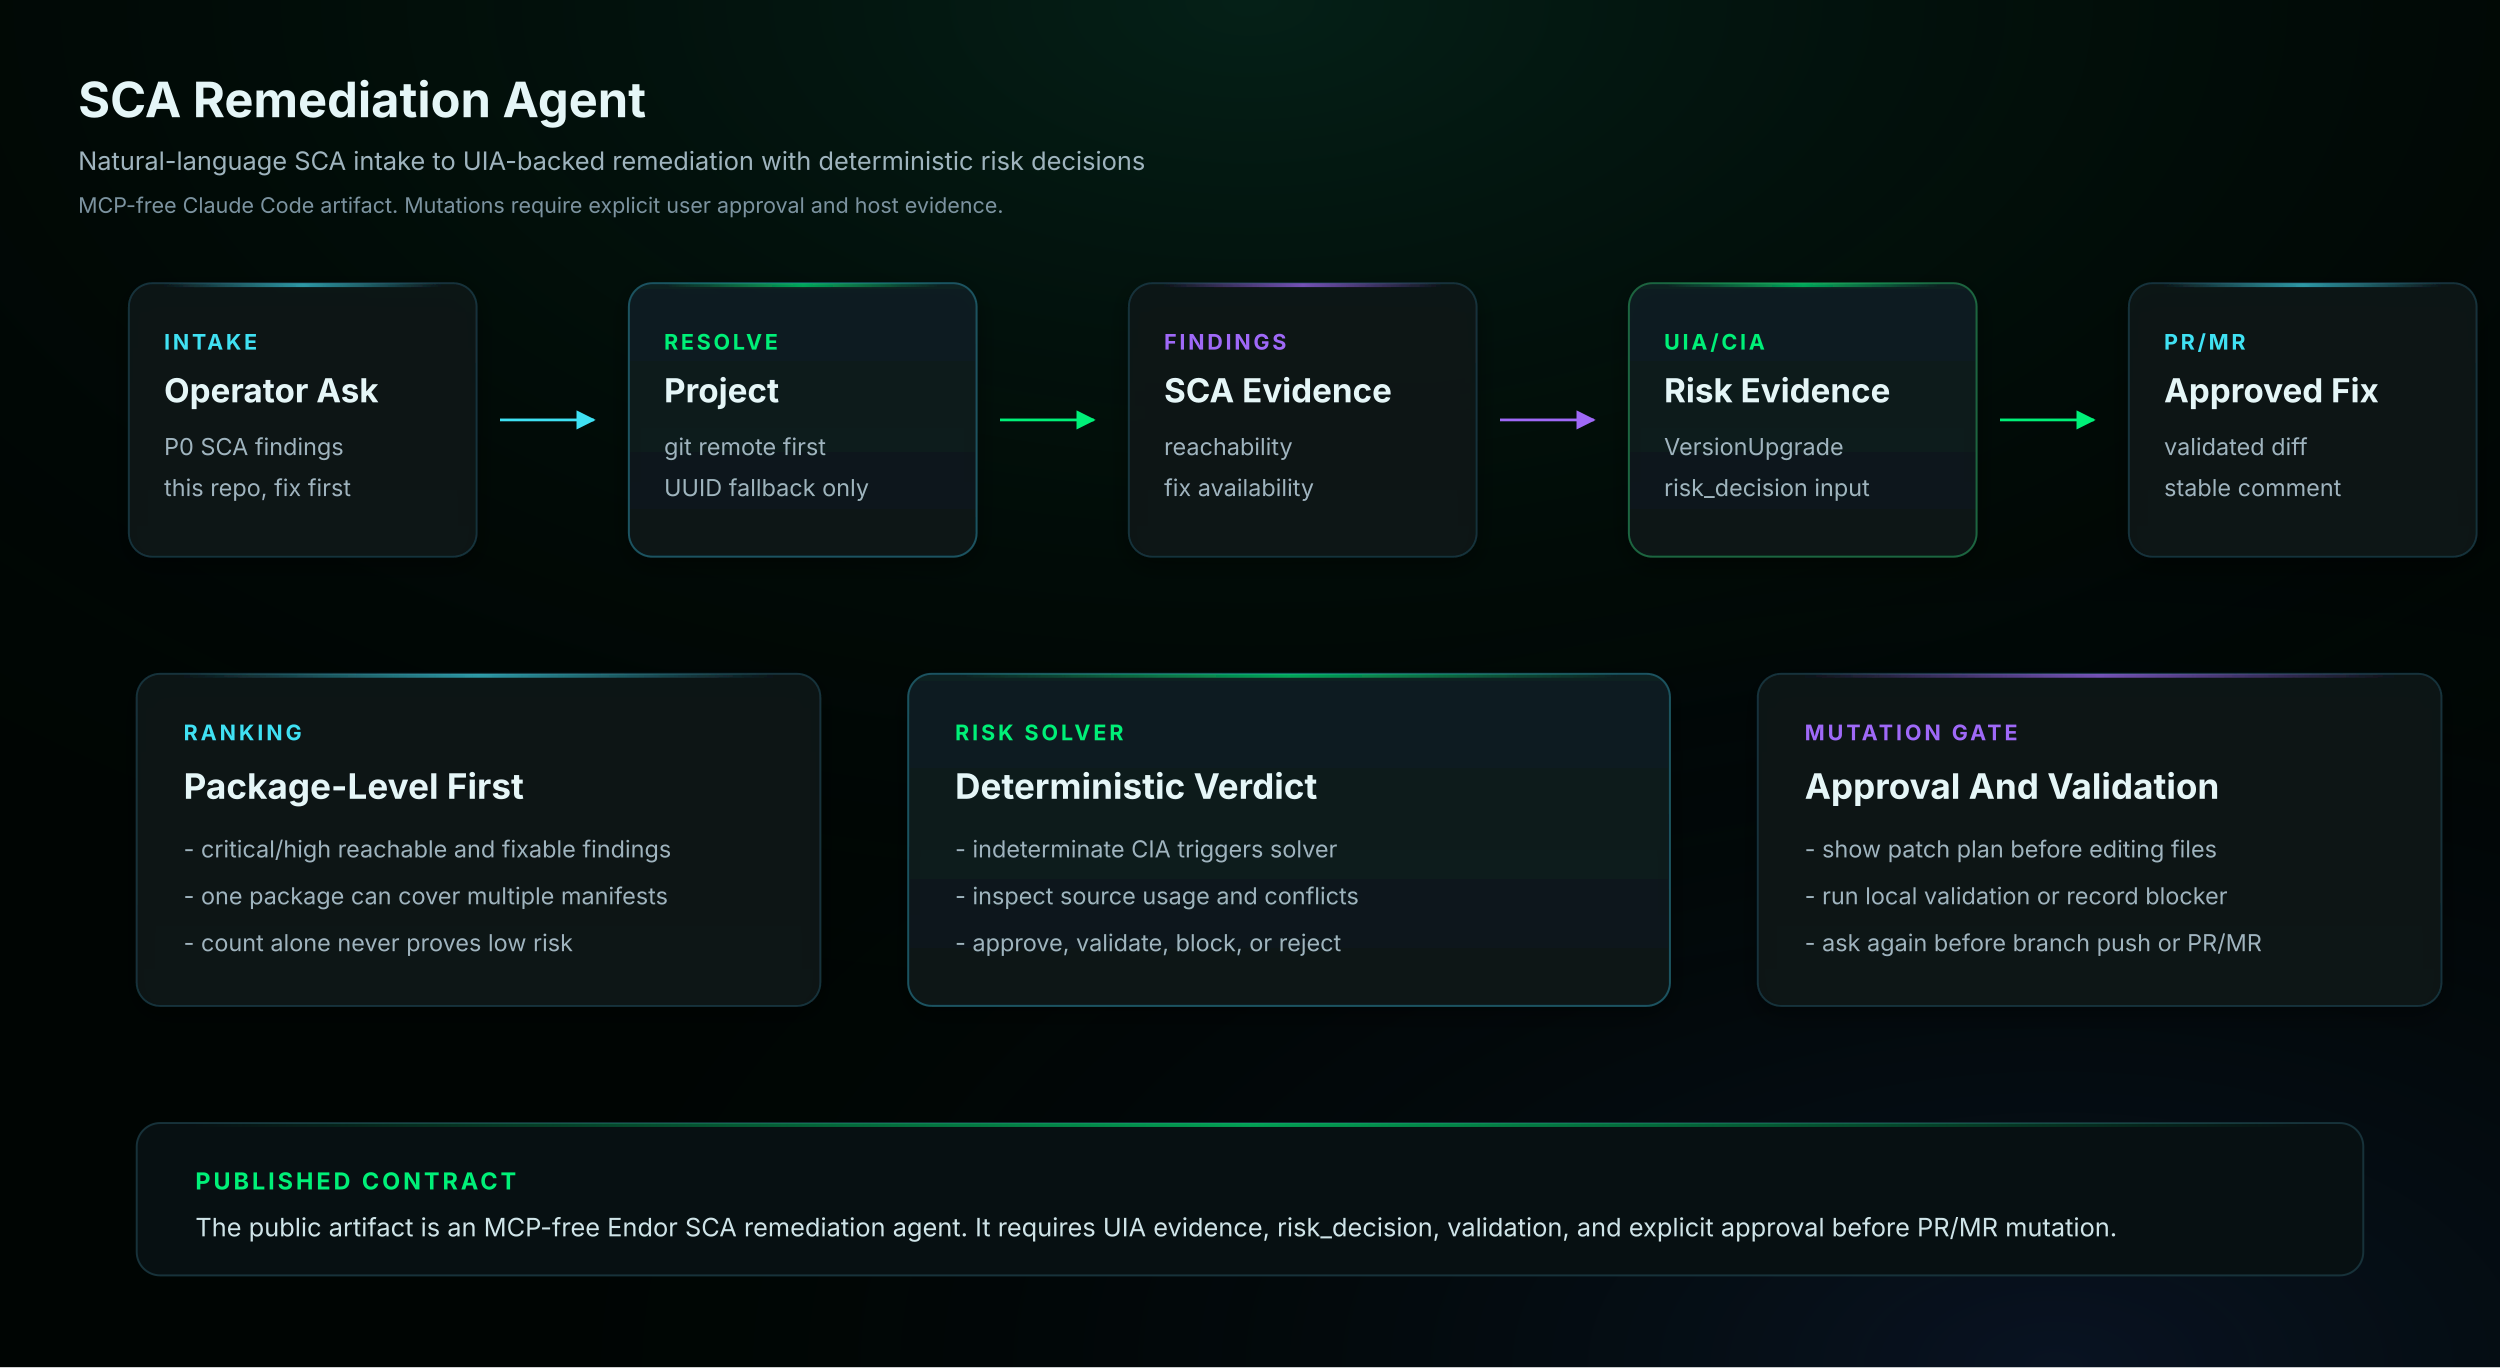
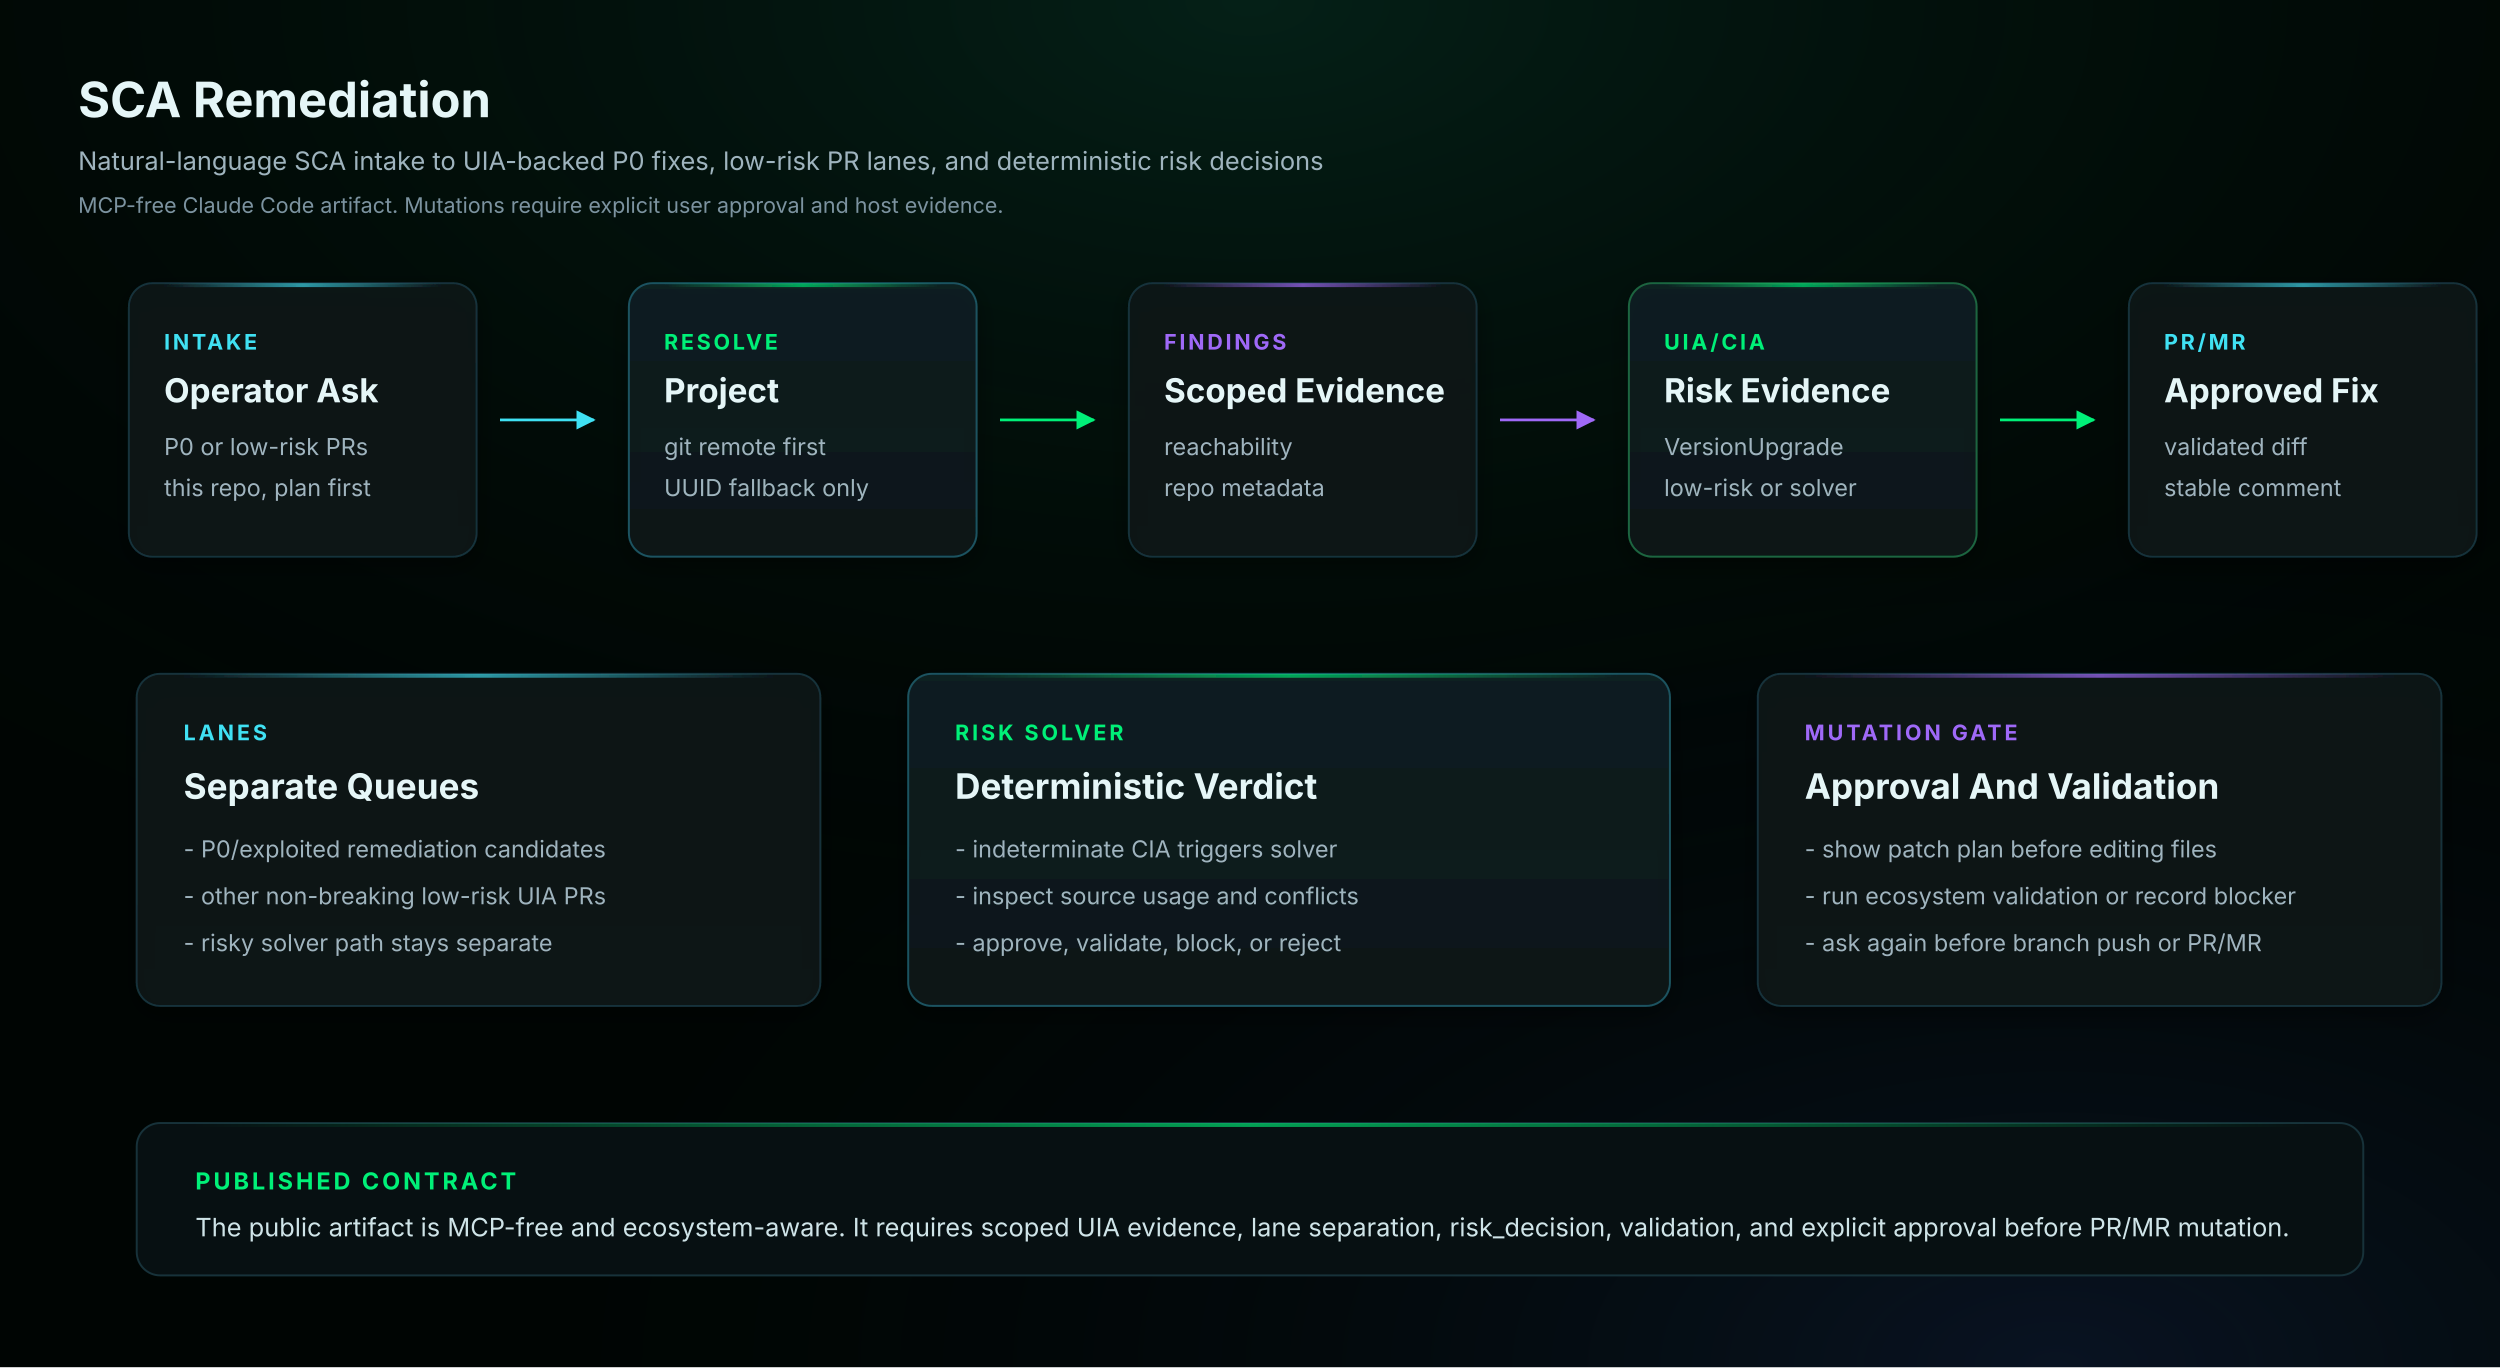
<svg xmlns="http://www.w3.org/2000/svg" viewBox="0 0 1280 700" font-family="-apple-system, BlinkMacSystemFont, 'Segoe UI', Inter, Geist, sans-serif">
  <defs>
    <radialGradient id="bgGlow" cx="50%" cy="0%" r="80%">
      <stop offset="0%" stop-color="#0a3d2c" stop-opacity="0.48" />
      <stop offset="100%" stop-color="#000503" stop-opacity="0" />
    </radialGradient>
    <radialGradient id="bgGlow2" cx="82%" cy="100%" r="65%">
      <stop offset="0%" stop-color="#1a2f5e" stop-opacity="0.34" />
      <stop offset="100%" stop-color="#000503" stop-opacity="0" />
    </radialGradient>
    <linearGradient id="cardGlass" x1="0%" y1="0%" x2="0%" y2="100%">
      <stop offset="0%" stop-color="#0d1518" stop-opacity="0.94" />
      <stop offset="100%" stop-color="#0a1112" stop-opacity="0.97" />
    </linearGradient>
    <linearGradient id="cardGlassActive" x1="0%" y1="0%" x2="0%" y2="100%">
      <stop offset="0%" stop-color="#0e2023" stop-opacity="0.96" />
      <stop offset="100%" stop-color="#091517" stop-opacity="0.98" />
    </linearGradient>
    <linearGradient id="hairline" x1="0%" y1="0%" x2="100%" y2="0%">
      <stop offset="0%" stop-color="#3fe1f3" stop-opacity="0" />
      <stop offset="50%" stop-color="#3fe1f3" stop-opacity="0.64" />
      <stop offset="100%" stop-color="#3fe1f3" stop-opacity="0" />
    </linearGradient>
    <linearGradient id="hairlineGreen" x1="0%" y1="0%" x2="100%" y2="0%">
      <stop offset="0%" stop-color="#00f078" stop-opacity="0" />
      <stop offset="50%" stop-color="#00f078" stop-opacity="0.64" />
      <stop offset="100%" stop-color="#00f078" stop-opacity="0" />
    </linearGradient>
    <linearGradient id="hairlinePurple" x1="0%" y1="0%" x2="100%" y2="0%">
      <stop offset="0%" stop-color="#9f69f7" stop-opacity="0" />
      <stop offset="50%" stop-color="#9f69f7" stop-opacity="0.70" />
      <stop offset="100%" stop-color="#9f69f7" stop-opacity="0" />
    </linearGradient>
    <filter id="cardShadow" x="-10%" y="-10%" width="120%" height="130%">
      <feGaussianBlur in="SourceAlpha" stdDeviation="6" />
      <feOffset dx="0" dy="4" />
      <feComponentTransfer>
        <feFuncA type="linear" slope="0.42" />
      </feComponentTransfer>
      <feMerge>
        <feMergeNode />
        <feMergeNode in="SourceGraphic" />
      </feMerge>
    </filter>
    <marker id="arrowCyan" viewBox="0 0 10 10" refX="9" refY="5" markerWidth="7" markerHeight="7" orient="auto-start-reverse">
      <path d="M 0 0 L 10 5 L 0 10 z" fill="#3fe1f3" />
    </marker>
    <marker id="arrowGreen" viewBox="0 0 10 10" refX="9" refY="5" markerWidth="7" markerHeight="7" orient="auto-start-reverse">
      <path d="M 0 0 L 10 5 L 0 10 z" fill="#00f078" />
    </marker>
    <marker id="arrowPurple" viewBox="0 0 10 10" refX="9" refY="5" markerWidth="7" markerHeight="7" orient="auto-start-reverse">
      <path d="M 0 0 L 10 5 L 0 10 z" fill="#9f69f7" />
    </marker>
  </defs>
  <rect width="1280" height="700" fill="#000503" />
  <rect width="1280" height="700" fill="url(#bgGlow)" />
  <rect width="1280" height="700" fill="url(#bgGlow2)" />
  <g transform="translate(40, 34)">
-     <text x="0" y="26" font-size="25" font-weight="700" fill="#e5f6f7">SCA Remediation Agent</text>
-     <text x="0" y="53" font-size="13" fill="#9fb4be">Natural-language SCA intake to UIA-backed remediation with deterministic risk decisions</text>
+     <text x="0" y="26" font-size="25" font-weight="700" fill="#e5f6f7">SCA Remediation</text>
+     <text x="0" y="53" font-size="13" fill="#9fb4be">Natural-language SCA intake to UIA-backed P0 fixes, low-risk PR lanes, and deterministic risk decisions</text>
    <text x="0" y="75" font-size="11" fill="#7c93a0">MCP-free Claude Code artifact. Mutations require explicit user approval and host evidence.</text>
  </g>
  <g transform="translate(66, 145)">
    <g filter="url(#cardShadow)">
      <rect width="178" height="140" rx="12" fill="url(#cardGlass)" stroke="#17323a" />
      <rect x="18" y="0" width="142" height="2" fill="url(#hairline)" />
      <text x="18" y="34" font-size="11" font-weight="700" fill="#3fe1f3" letter-spacing="1.4">INTAKE</text>
      <text x="18" y="61" font-size="17" font-weight="700" fill="#e5f6f7">Operator Ask</text>
-       <text x="18" y="88" font-size="12" fill="#9fb4be">P0 SCA findings</text>
-       <text x="18" y="109" font-size="12" fill="#9fb4be">this repo, fix first</text>
+       <text x="18" y="88" font-size="12" fill="#9fb4be">P0 or low-risk PRs</text>
+       <text x="18" y="109" font-size="12" fill="#9fb4be">this repo, plan first</text>
    </g>
    <line x1="190" y1="70" x2="238" y2="70" stroke="#3fe1f3" stroke-width="1.4" marker-end="url(#arrowCyan)" />
    <g transform="translate(256,0)" filter="url(#cardShadow)">
      <rect width="178" height="140" rx="12" fill="url(#cardGlassActive)" stroke="#1c5360" />
      <rect x="18" y="0" width="142" height="2" fill="url(#hairlineGreen)" />
      <text x="18" y="34" font-size="11" font-weight="700" fill="#00f078" letter-spacing="1.4">RESOLVE</text>
      <text x="18" y="61" font-size="17" font-weight="700" fill="#e5f6f7">Project</text>
      <text x="18" y="88" font-size="12" fill="#9fb4be">git remote first</text>
      <text x="18" y="109" font-size="12" fill="#9fb4be">UUID fallback only</text>
    </g>
    <line x1="446" y1="70" x2="494" y2="70" stroke="#00f078" stroke-width="1.4" marker-end="url(#arrowGreen)" />
    <g transform="translate(512,0)" filter="url(#cardShadow)">
      <rect width="178" height="140" rx="12" fill="url(#cardGlass)" stroke="#17323a" />
      <rect x="18" y="0" width="142" height="2" fill="url(#hairlinePurple)" />
      <text x="18" y="34" font-size="11" font-weight="700" fill="#9f69f7" letter-spacing="1.4">FINDINGS</text>
-       <text x="18" y="61" font-size="17" font-weight="700" fill="#e5f6f7">SCA Evidence</text>
+       <text x="18" y="61" font-size="17" font-weight="700" fill="#e5f6f7">Scoped Evidence</text>
      <text x="18" y="88" font-size="12" fill="#9fb4be">reachability</text>
-       <text x="18" y="109" font-size="12" fill="#9fb4be">fix availability</text>
+       <text x="18" y="109" font-size="12" fill="#9fb4be">repo metadata</text>
    </g>
    <line x1="702" y1="70" x2="750" y2="70" stroke="#9f69f7" stroke-width="1.4" marker-end="url(#arrowPurple)" />
    <g transform="translate(768,0)" filter="url(#cardShadow)">
      <rect width="178" height="140" rx="12" fill="url(#cardGlassActive)" stroke="#1f6540" />
      <rect x="18" y="0" width="142" height="2" fill="url(#hairlineGreen)" />
      <text x="18" y="34" font-size="11" font-weight="700" fill="#00f078" letter-spacing="1.4">UIA/CIA</text>
      <text x="18" y="61" font-size="17" font-weight="700" fill="#e5f6f7">Risk Evidence</text>
      <text x="18" y="88" font-size="12" fill="#9fb4be">VersionUpgrade</text>
-       <text x="18" y="109" font-size="12" fill="#9fb4be">risk_decision input</text>
+       <text x="18" y="109" font-size="12" fill="#9fb4be">low-risk or solver</text>
    </g>
    <line x1="958" y1="70" x2="1006" y2="70" stroke="#00f078" stroke-width="1.4" marker-end="url(#arrowGreen)" />
    <g transform="translate(1024,0)" filter="url(#cardShadow)">
      <rect width="178" height="140" rx="12" fill="url(#cardGlass)" stroke="#17323a" />
      <rect x="18" y="0" width="142" height="2" fill="url(#hairline)" />
      <text x="18" y="34" font-size="11" font-weight="700" fill="#3fe1f3" letter-spacing="1.4">PR/MR</text>
      <text x="18" y="61" font-size="17" font-weight="700" fill="#e5f6f7">Approved Fix</text>
      <text x="18" y="88" font-size="12" fill="#9fb4be">validated diff</text>
      <text x="18" y="109" font-size="12" fill="#9fb4be">stable comment</text>
    </g>
  </g>
  <g transform="translate(70, 345)">
    <g filter="url(#cardShadow)">
      <rect width="350" height="170" rx="12" fill="url(#cardGlass)" stroke="#17323a" />
      <rect x="24" y="0" width="302" height="2" fill="url(#hairline)" />
-       <text x="24" y="34" font-size="11" font-weight="700" fill="#3fe1f3" letter-spacing="1.5">RANKING</text>
-       <text x="24" y="64" font-size="18" font-weight="700" fill="#e5f6f7">Package-Level First</text>
-       <text x="24" y="94" font-size="12" fill="#9fb4be">- critical/high reachable and fixable findings</text>
-       <text x="24" y="118" font-size="12" fill="#9fb4be">- one package can cover multiple manifests</text>
-       <text x="24" y="142" font-size="12" fill="#9fb4be">- count alone never proves low risk</text>
+       <text x="24" y="34" font-size="11" font-weight="700" fill="#3fe1f3" letter-spacing="1.5">LANES</text>
+       <text x="24" y="64" font-size="18" font-weight="700" fill="#e5f6f7">Separate Queues</text>
+       <text x="24" y="94" font-size="12" fill="#9fb4be">- P0/exploited remediation candidates</text>
+       <text x="24" y="118" font-size="12" fill="#9fb4be">- other non-breaking low-risk UIA PRs</text>
+       <text x="24" y="142" font-size="12" fill="#9fb4be">- risky solver path stays separate</text>
    </g>
    <g transform="translate(395,0)" filter="url(#cardShadow)">
      <rect width="390" height="170" rx="12" fill="url(#cardGlassActive)" stroke="#1c5360" />
      <rect x="24" y="0" width="342" height="2" fill="url(#hairlineGreen)" />
      <text x="24" y="34" font-size="11" font-weight="700" fill="#00f078" letter-spacing="1.5">RISK SOLVER</text>
      <text x="24" y="64" font-size="18" font-weight="700" fill="#e5f6f7">Deterministic Verdict</text>
      <text x="24" y="94" font-size="12" fill="#9fb4be">- indeterminate CIA triggers solver</text>
      <text x="24" y="118" font-size="12" fill="#9fb4be">- inspect source usage and conflicts</text>
      <text x="24" y="142" font-size="12" fill="#9fb4be">- approve, validate, block, or reject</text>
    </g>
    <g transform="translate(830,0)" filter="url(#cardShadow)">
      <rect width="350" height="170" rx="12" fill="url(#cardGlass)" stroke="#17323a" />
      <rect x="24" y="0" width="302" height="2" fill="url(#hairlinePurple)" />
      <text x="24" y="34" font-size="11" font-weight="700" fill="#9f69f7" letter-spacing="1.5">MUTATION GATE</text>
      <text x="24" y="64" font-size="18" font-weight="700" fill="#e5f6f7">Approval And Validation</text>
      <text x="24" y="94" font-size="12" fill="#9fb4be">- show patch plan before editing files</text>
-       <text x="24" y="118" font-size="12" fill="#9fb4be">- run local validation or record blocker</text>
+       <text x="24" y="118" font-size="12" fill="#9fb4be">- run ecosystem validation or record blocker</text>
      <text x="24" y="142" font-size="12" fill="#9fb4be">- ask again before branch push or PR/MR</text>
    </g>
  </g>
  <g transform="translate(70, 575)">
    <rect width="1140" height="78" rx="12" fill="#071012" stroke="#17323a" />
    <rect x="30" y="0" width="1080" height="2" fill="url(#hairlineGreen)" />
    <text x="30" y="34" font-size="12" font-weight="700" fill="#00f078" letter-spacing="1.5">PUBLISHED CONTRACT</text>
-     <text x="30" y="58" font-size="13" fill="#cfe4e8">The public artifact is an MCP-free Endor SCA remediation agent. It requires UIA evidence, risk_decision, validation, and explicit approval before PR/MR mutation.</text>
+     <text x="30" y="58" font-size="13" fill="#cfe4e8">The public artifact is MCP-free and ecosystem-aware. It requires scoped UIA evidence, lane separation, risk_decision, validation, and explicit approval before PR/MR mutation.</text>
  </g>
</svg>
